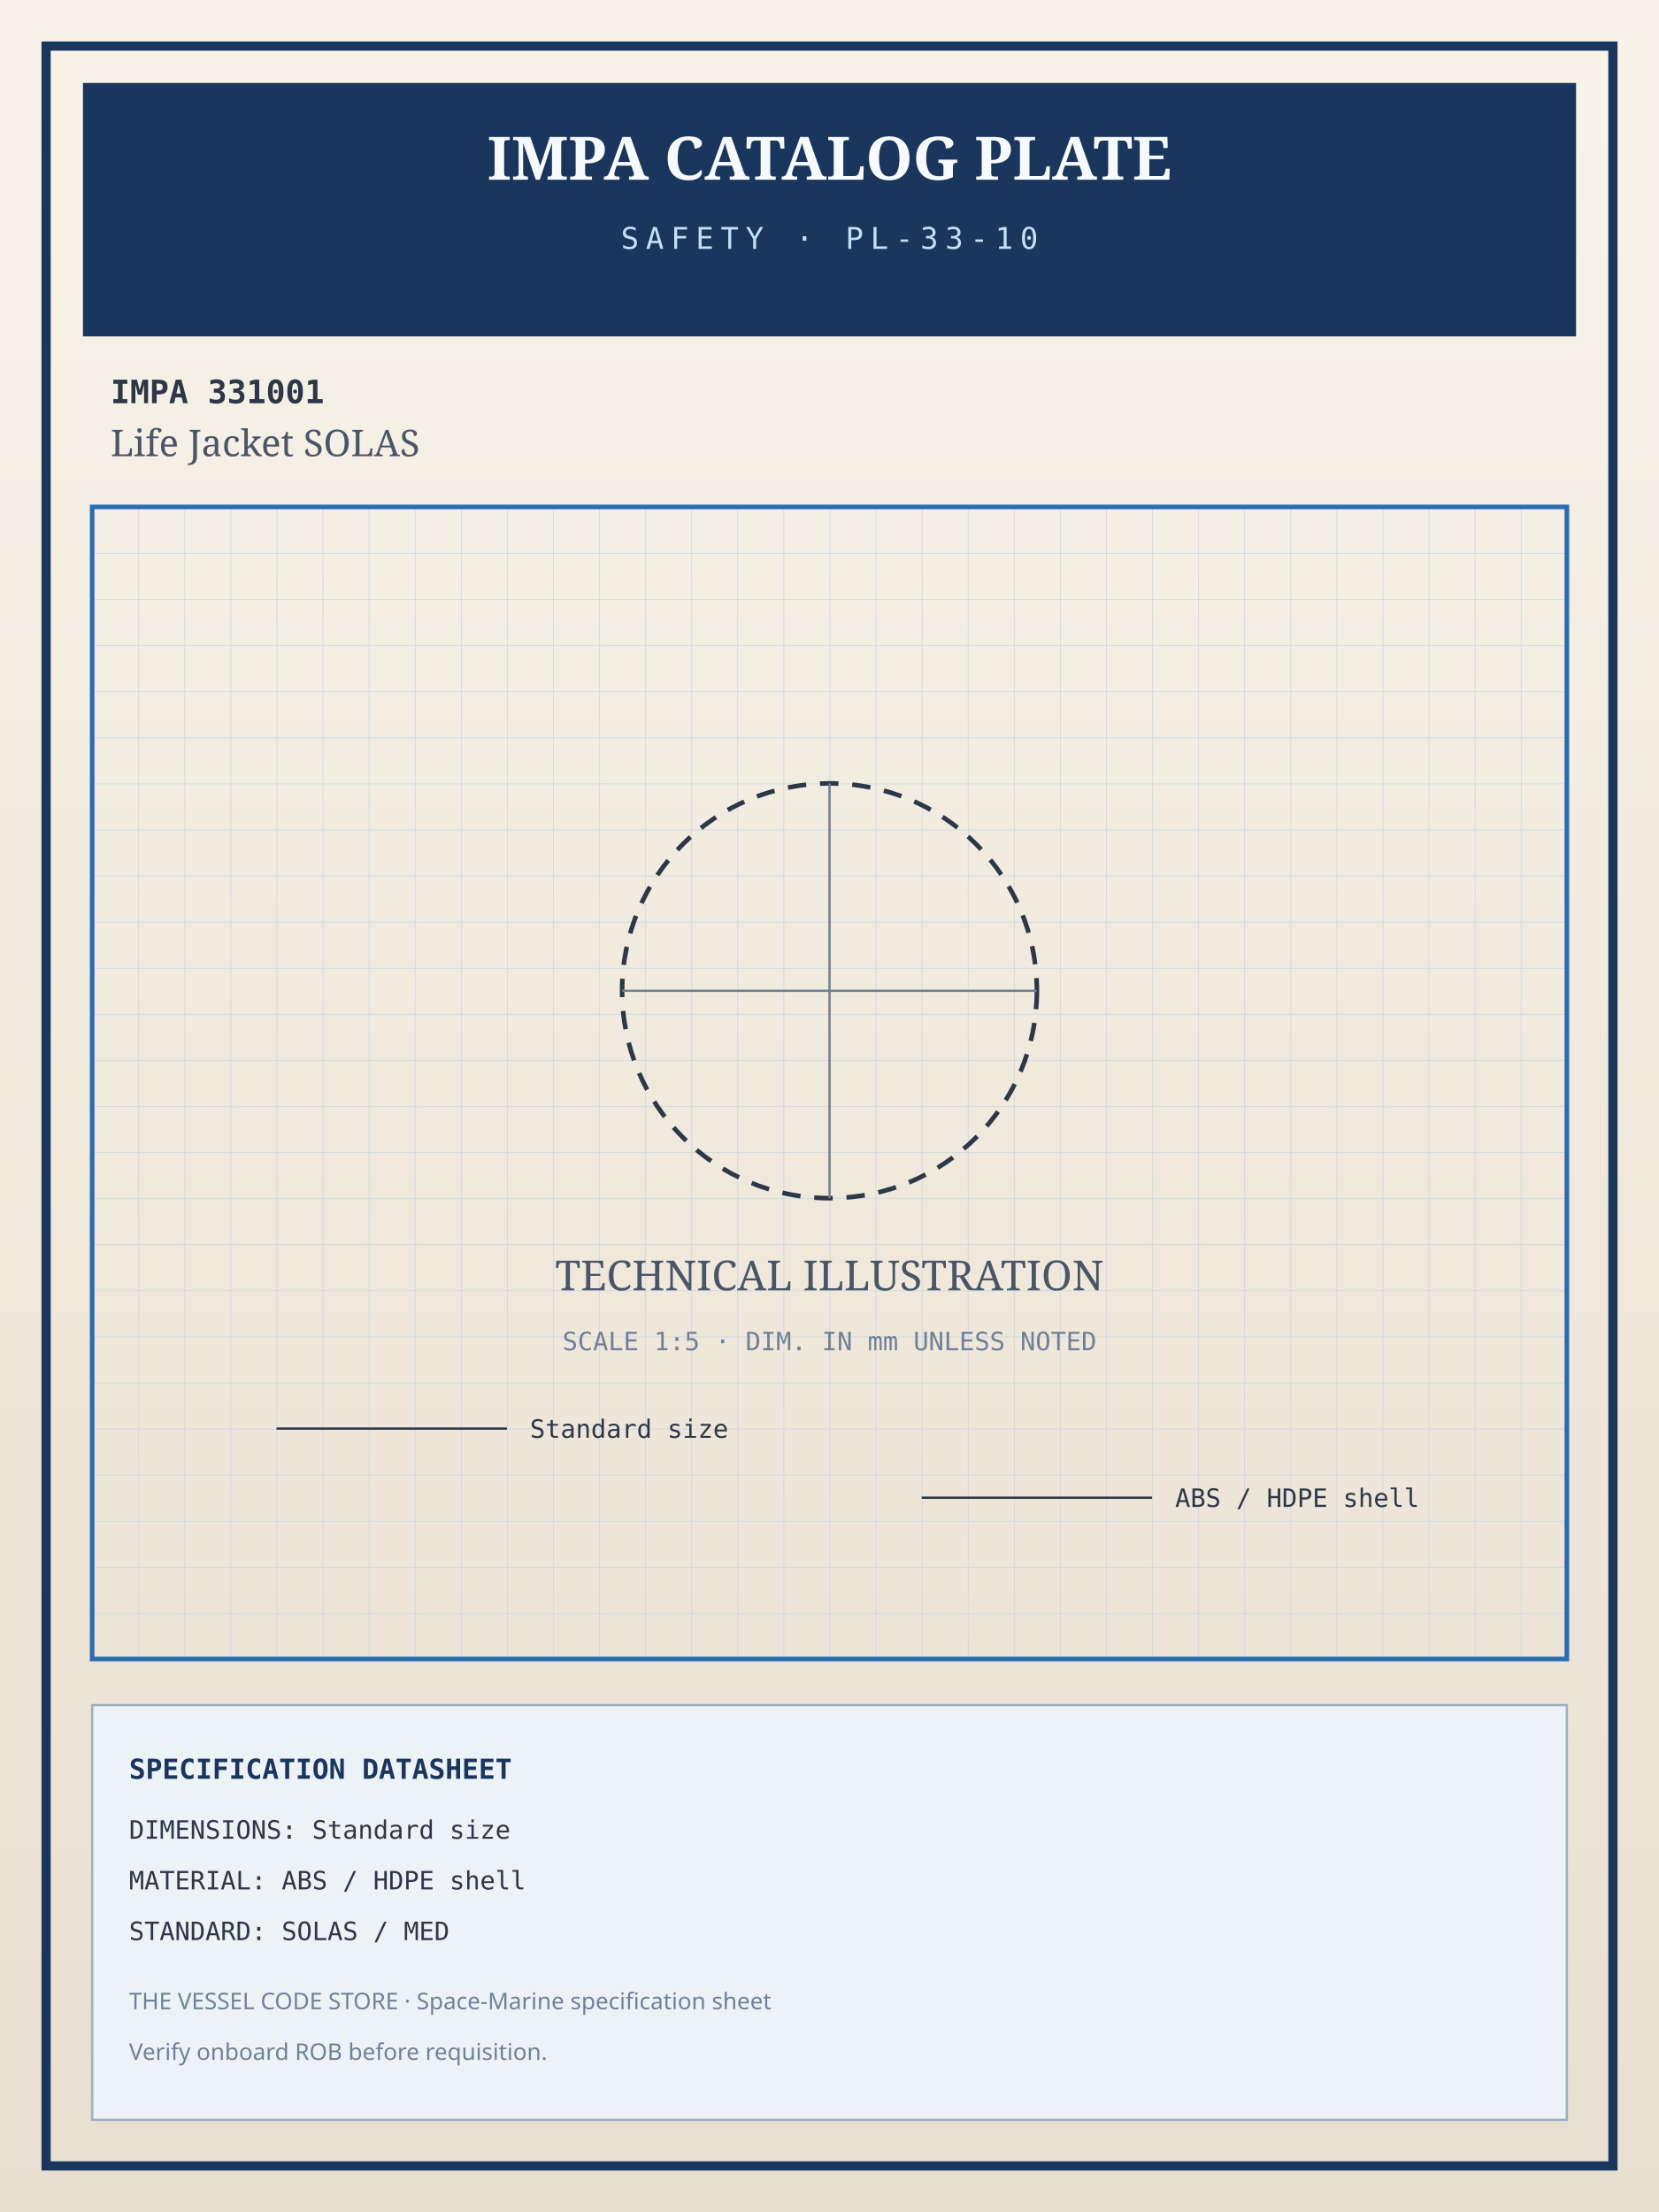
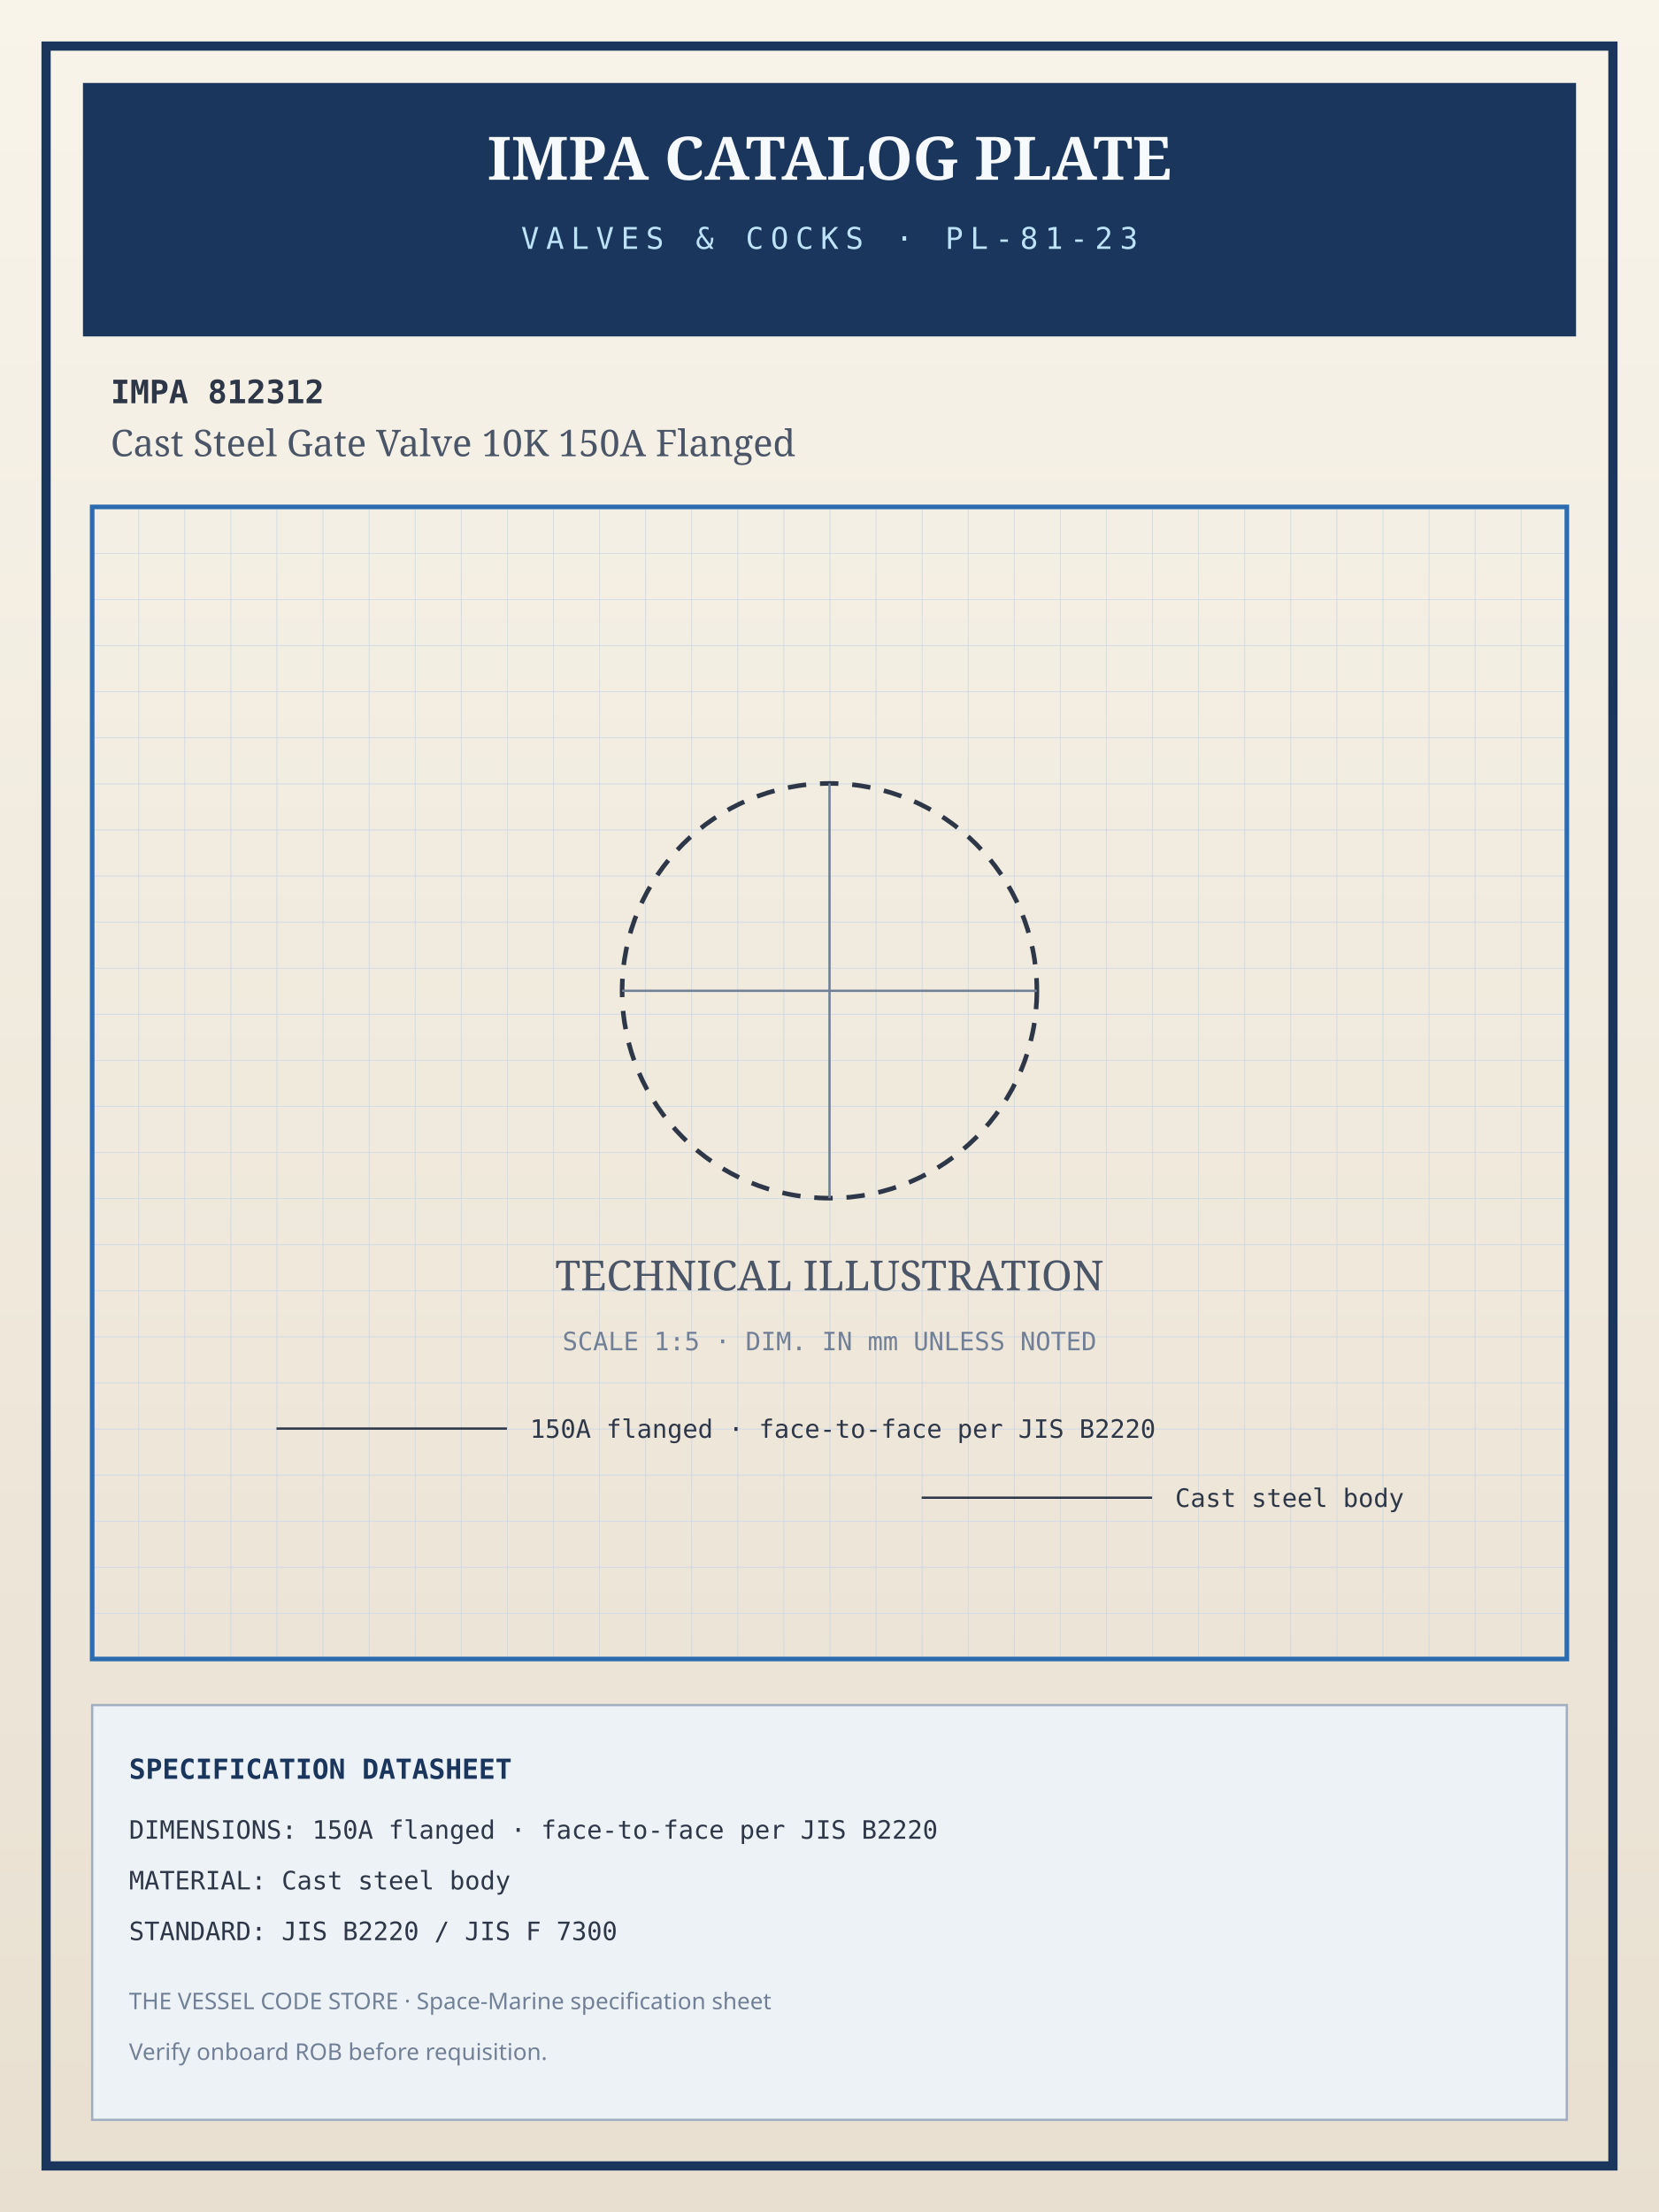
- <svg xmlns="http://www.w3.org/2000/svg" viewBox="0 0 720 960" role="img" aria-label="Life Jacket SOLAS catalog plate">
+ <svg xmlns="http://www.w3.org/2000/svg" viewBox="0 0 720 960" role="img" aria-label="Cast Steel Gate Valve 10K 150A Flanged catalog plate">
  <defs>
-     <pattern id="grid-331001" width="20" height="20" patternUnits="userSpaceOnUse">
+     <pattern id="grid-812312" width="20" height="20" patternUnits="userSpaceOnUse">
      <path d="M 20 0 L 0 0 0 20" fill="none" stroke="#c5d4e8" stroke-width="0.5" />
    </pattern>
-     <linearGradient id="paper-331001" x1="0" y1="0" x2="0" y2="1">
+     <linearGradient id="paper-812312" x1="0" y1="0" x2="0" y2="1">
      <stop offset="0%" stop-color="#f8f4ea" />
      <stop offset="100%" stop-color="#e8dfd0" />
    </linearGradient>
  </defs>
-   <rect width="720" height="960" fill="url(#paper-331001)" />
+   <rect width="720" height="960" fill="url(#paper-812312)" />
  <rect x="20" y="20" width="680" height="920" fill="none" stroke="#1a365d" stroke-width="4" />
  <rect x="36" y="36" width="648" height="110" fill="#1a365d" />
  <text x="360" y="78" text-anchor="middle" fill="#f7fafc" font-family="Georgia, serif" font-size="26" font-weight="700">IMPA CATALOG PLATE</text>
-   <text x="360" y="108" text-anchor="middle" fill="#bee3f8" font-family="ui-monospace, monospace" font-size="13" letter-spacing="3">SAFETY · PL-33-10</text>
-   <text x="48" y="175" fill="#2d3748" font-family="ui-monospace,monospace" font-size="14" font-weight="700">IMPA 331001</text>
-   <text x="48" y="198" fill="#4a5568" font-family="Georgia,serif" font-size="16">Life Jacket SOLAS</text>
-   <rect x="40" y="220" width="640" height="500" fill="url(#grid-331001)" stroke="#2b6cb0" stroke-width="2" />
+   <text x="360" y="108" text-anchor="middle" fill="#bee3f8" font-family="ui-monospace, monospace" font-size="13" letter-spacing="3">VALVES &amp; COCKS · PL-81-23</text>
+   <text x="48" y="175" fill="#2d3748" font-family="ui-monospace,monospace" font-size="14" font-weight="700">IMPA 812312</text>
+   <text x="48" y="198" fill="#4a5568" font-family="Georgia,serif" font-size="16">Cast Steel Gate Valve 10K 150A Flanged</text>
+   <rect x="40" y="220" width="640" height="500" fill="url(#grid-812312)" stroke="#2b6cb0" stroke-width="2" />
  <circle cx="360" cy="430" r="90" fill="none" stroke="#2d3748" stroke-width="2" stroke-dasharray="8 6" />
  <line x1="270" y1="430" x2="450" y2="430" stroke="#718096" stroke-width="1" />
  <line x1="360" y1="340" x2="360" y2="520" stroke="#718096" stroke-width="1" />
  <text x="360" y="560" text-anchor="middle" fill="#4a5568" font-family="Georgia, serif" font-size="18">TECHNICAL ILLUSTRATION</text>
  <text x="360" y="586" text-anchor="middle" fill="#718096" font-family="ui-monospace, monospace" font-size="11">SCALE 1:5 · DIM. IN mm UNLESS NOTED</text>
  <line x1="120" y1="620" x2="220" y2="620" stroke="#2d3748" stroke-width="1" />
-   <text x="230" y="624" fill="#2d3748" font-family="ui-monospace,monospace" font-size="11">Standard size</text>
+   <text x="230" y="624" fill="#2d3748" font-family="ui-monospace,monospace" font-size="11">150A flanged · face-to-face per JIS B2220</text>
  <line x1="400" y1="650" x2="500" y2="650" stroke="#2d3748" stroke-width="1" />
-   <text x="510" y="654" fill="#2d3748" font-family="ui-monospace,monospace" font-size="11">ABS / HDPE shell</text>
+   <text x="510" y="654" fill="#2d3748" font-family="ui-monospace,monospace" font-size="11">Cast steel body</text>
  <rect x="40" y="740" width="640" height="180" fill="#edf2f7" stroke="#a0aec0" stroke-width="1" />
  <text x="56" y="772" fill="#1a365d" font-family="ui-monospace,monospace" font-size="12" font-weight="700">SPECIFICATION DATASHEET</text>
-   <text x="56" y="798" fill="#2d3748" font-family="ui-monospace,monospace" font-size="11">DIMENSIONS: Standard size</text>
-   <text x="56" y="820" fill="#2d3748" font-family="ui-monospace,monospace" font-size="11">MATERIAL: ABS / HDPE shell</text>
-   <text x="56" y="842" fill="#2d3748" font-family="ui-monospace,monospace" font-size="11">STANDARD: SOLAS / MED</text>
+   <text x="56" y="798" fill="#2d3748" font-family="ui-monospace,monospace" font-size="11">DIMENSIONS: 150A flanged · face-to-face per JIS B2220</text>
+   <text x="56" y="820" fill="#2d3748" font-family="ui-monospace,monospace" font-size="11">MATERIAL: Cast steel body</text>
+   <text x="56" y="842" fill="#2d3748" font-family="ui-monospace,monospace" font-size="11">STANDARD: JIS B2220 / JIS F 7300</text>
  <text x="56" y="872" fill="#718096" font-family="ui-sans-serif,system-ui" font-size="10">THE VESSEL CODE STORE · Space-Marine specification sheet</text>
  <text x="56" y="894" fill="#718096" font-family="ui-sans-serif,system-ui" font-size="10">Verify onboard ROB before requisition.</text>
</svg>
